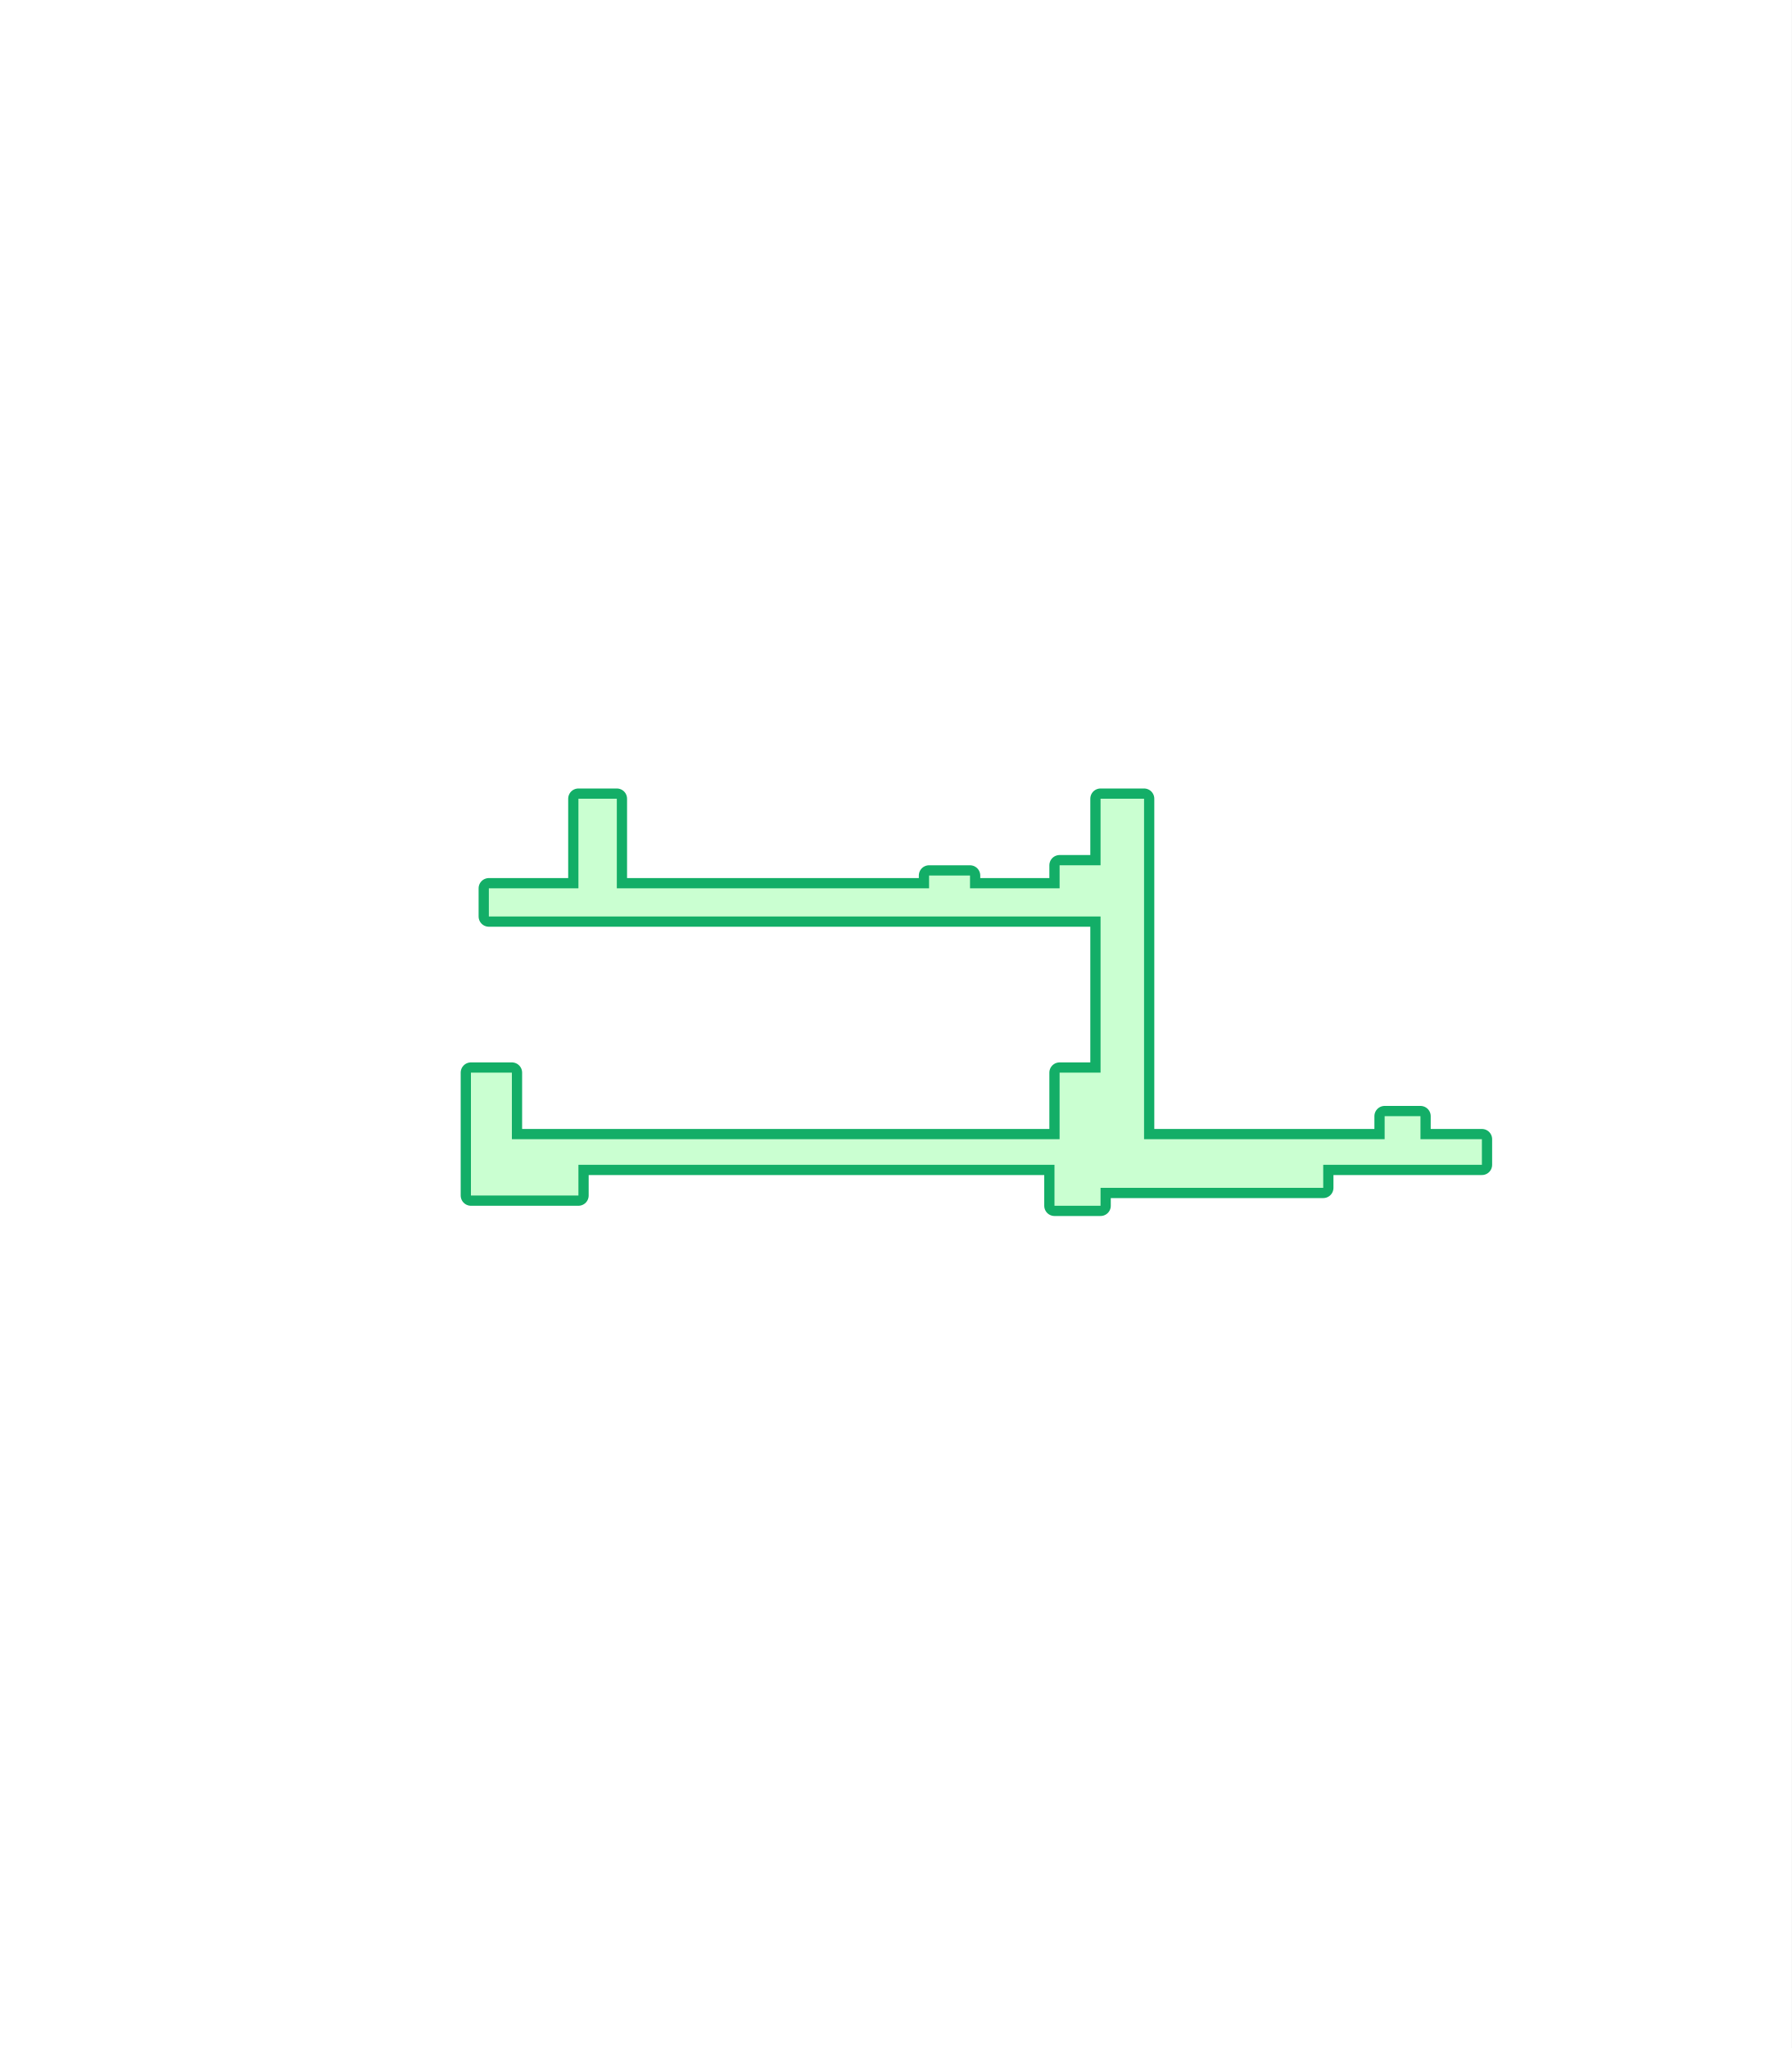
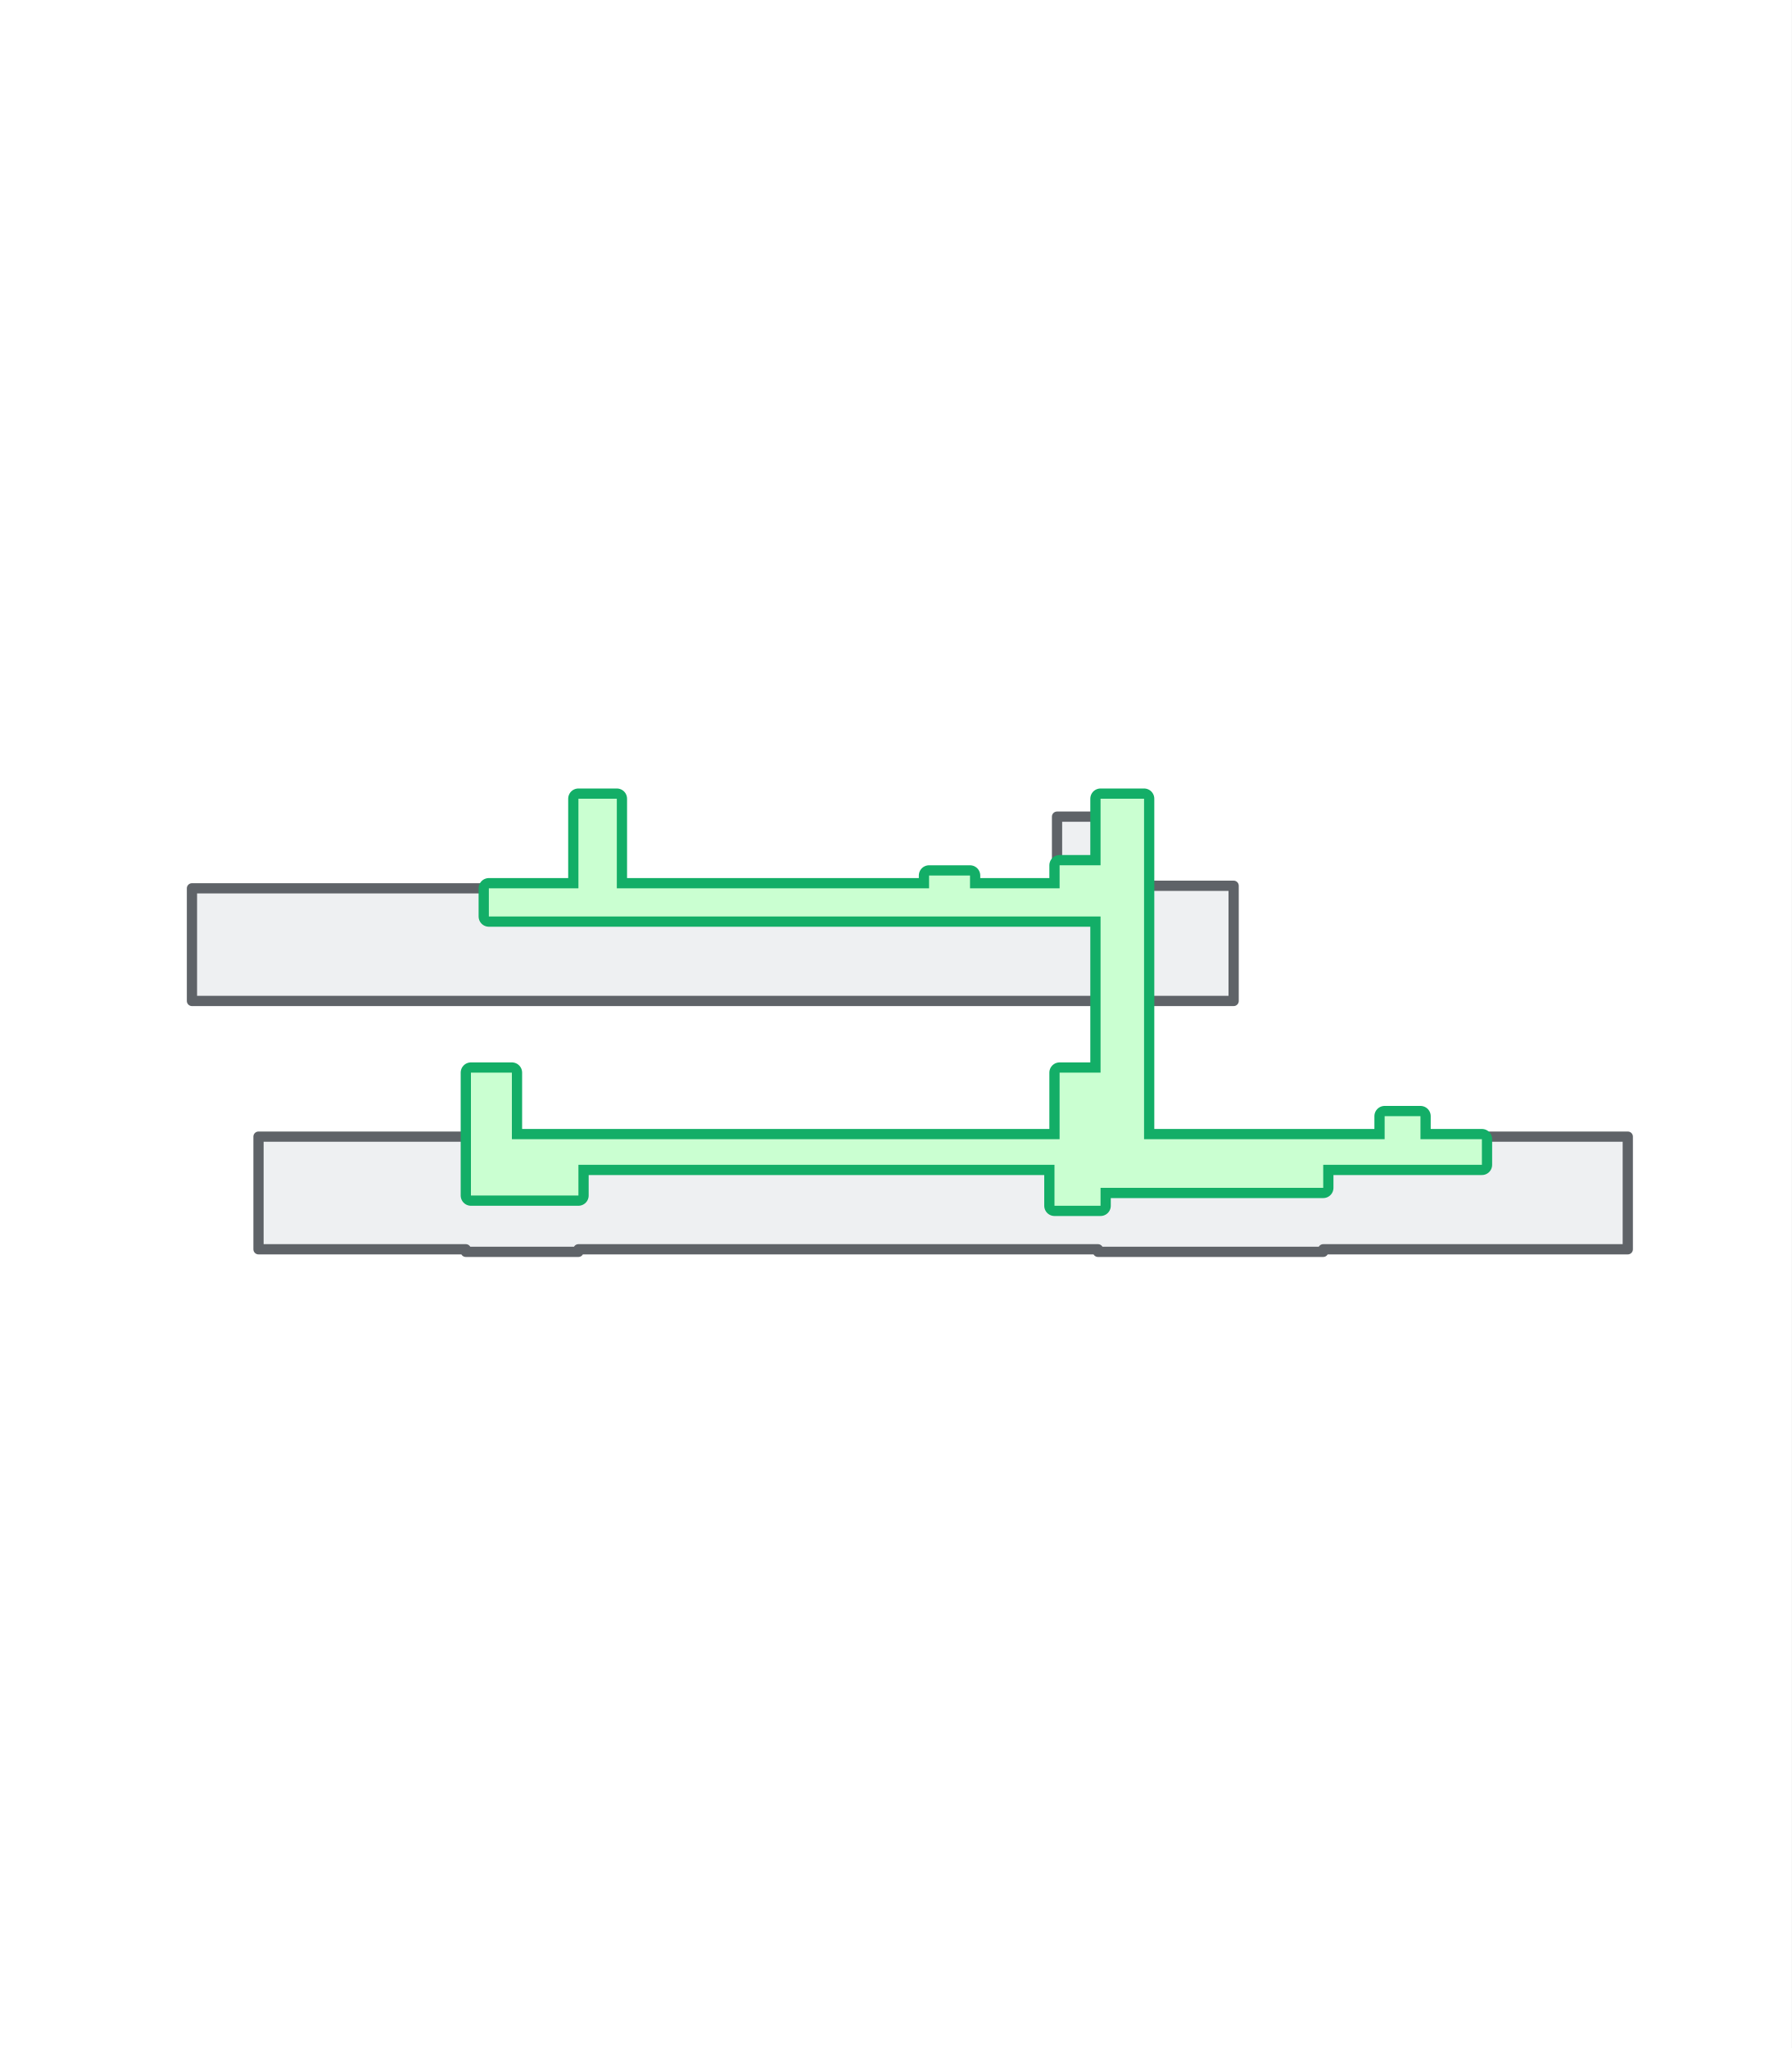
<svg xmlns="http://www.w3.org/2000/svg" viewBox="0 0 700 800" data-map-editor="1">
  <rect width="700" height="800" fill="#ffffff" />
+   <path d="M182 489L182 488L101 488L101 444L183 444L183 467L184 467L184 419L200 419L200 445L414 445L414 419L430 419L430 391L75 391L75 347L226 347L226 312L241 312L241 347L363 347L363 342L379 342L379 347L414 347L414 340L413 340L413 319L430 319L430 312L447 312L447 346L482 346L482 391L447 391L447 445L541 445L541 436L555 436L555 445L578 445L578 444L636 444L636 488L517 488L517 489L429 489L429 488L226 488L226 489Z" fill="#eef0f2" fill-rule="evenodd" stroke="#5f6368" stroke-width="4" stroke-linejoin="round" />
  <path d="M430 471L430 464L517 464L517 455L579 455L579 445L555 445L555 436L541 436L541 445L447 445L447 312L430 312L430 338L414 338L414 347L379 347L379 342L363 342L363 347L241 347L241 312L226 312L226 347L191 347L191 358L430 358L430 419L414 419L414 445L200 445L200 419L184 419L184 467L226 467L226 455L412 455L412 471Z" fill="#caffd1" stroke="#13ae67" stroke-width="8" stroke-linejoin="round" />
  <path d="M430 471L430 464L517 464L517 455L579 455L579 445L555 445L555 436L541 436L541 445L447 445L447 312L430 312L430 338L414 338L414 347L379 347L379 342L363 342L363 347L241 347L241 312L226 312L226 347L191 347L191 358L430 358L430 419L414 419L414 445L200 445L200 419L184 419L184 467L226 467L226 455L412 455L412 471Z" fill="#caffd1" />
</svg>
